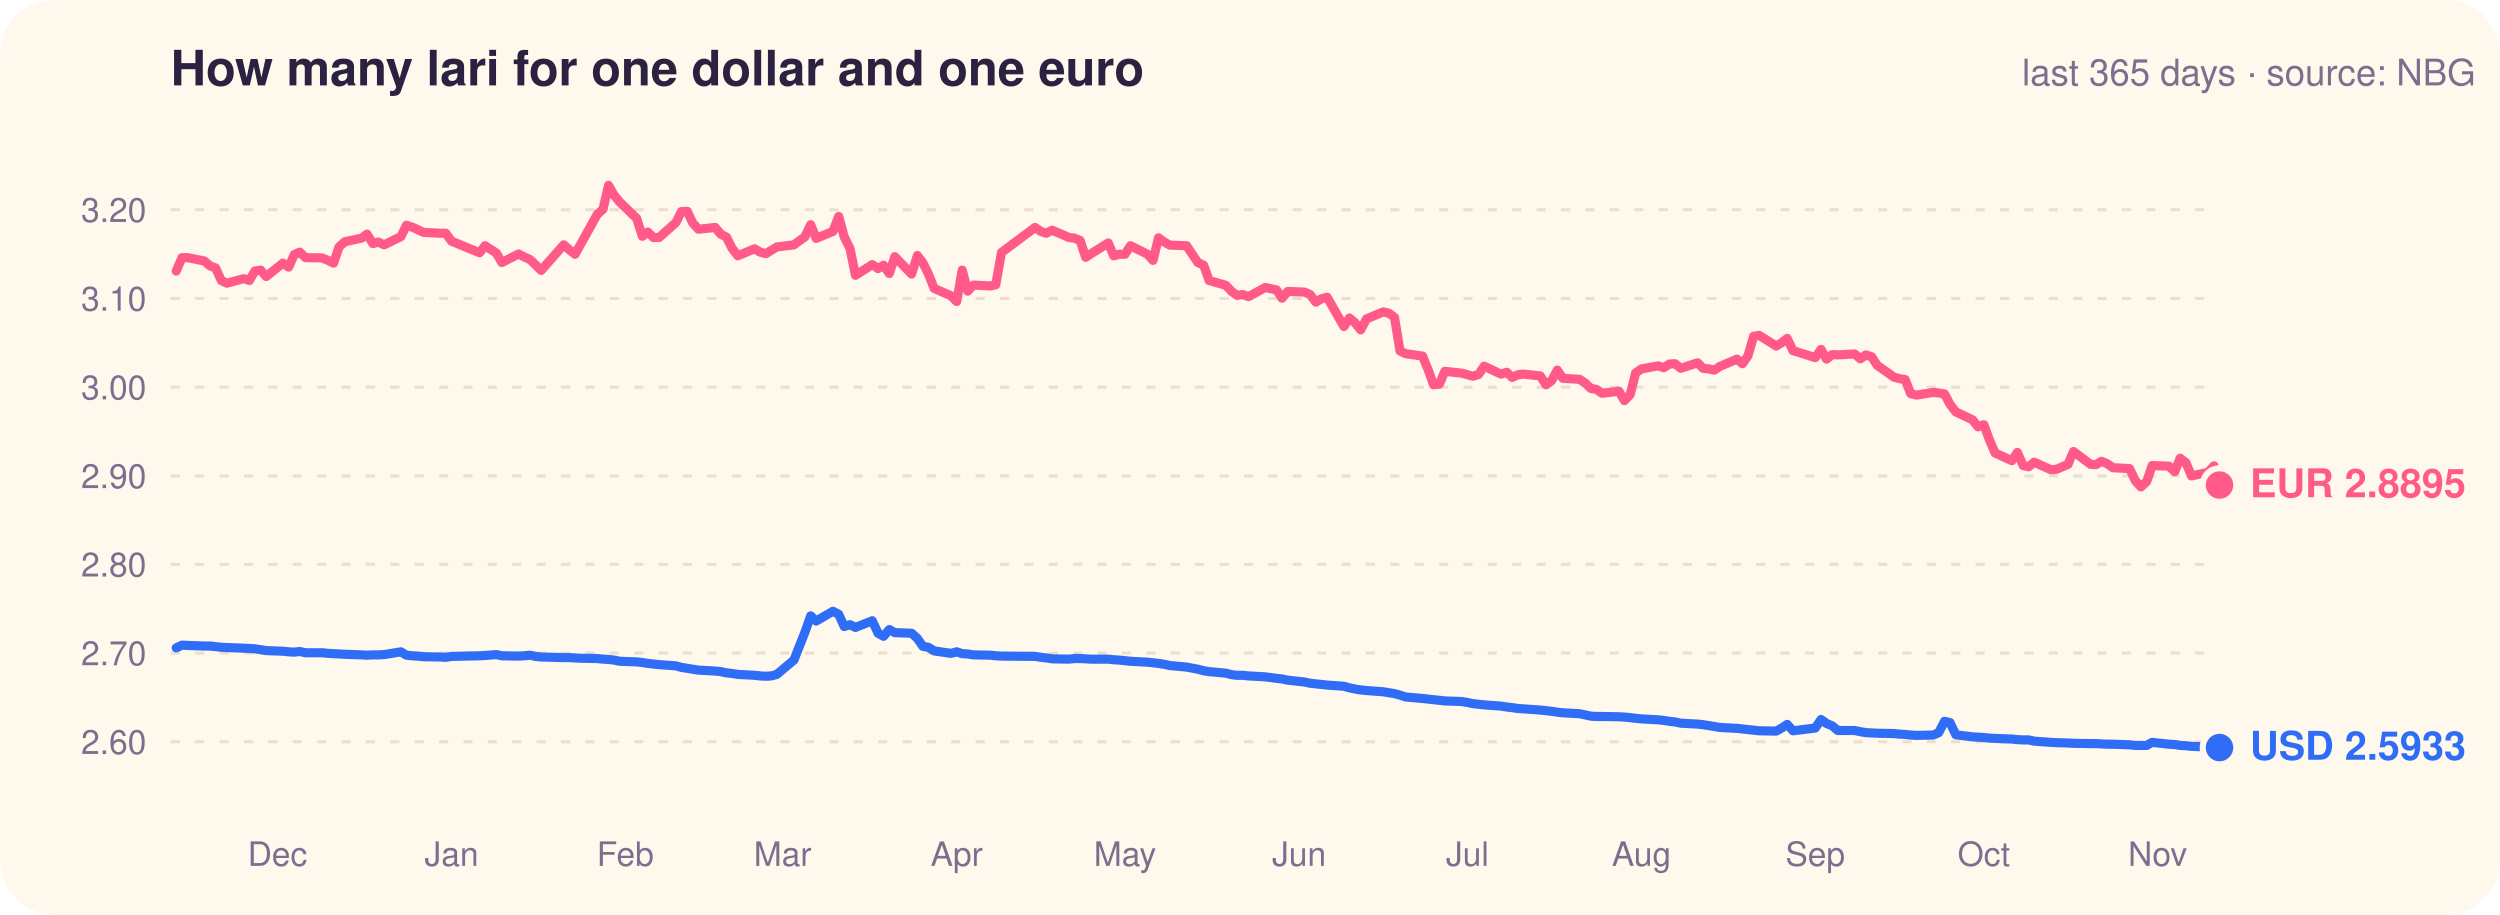
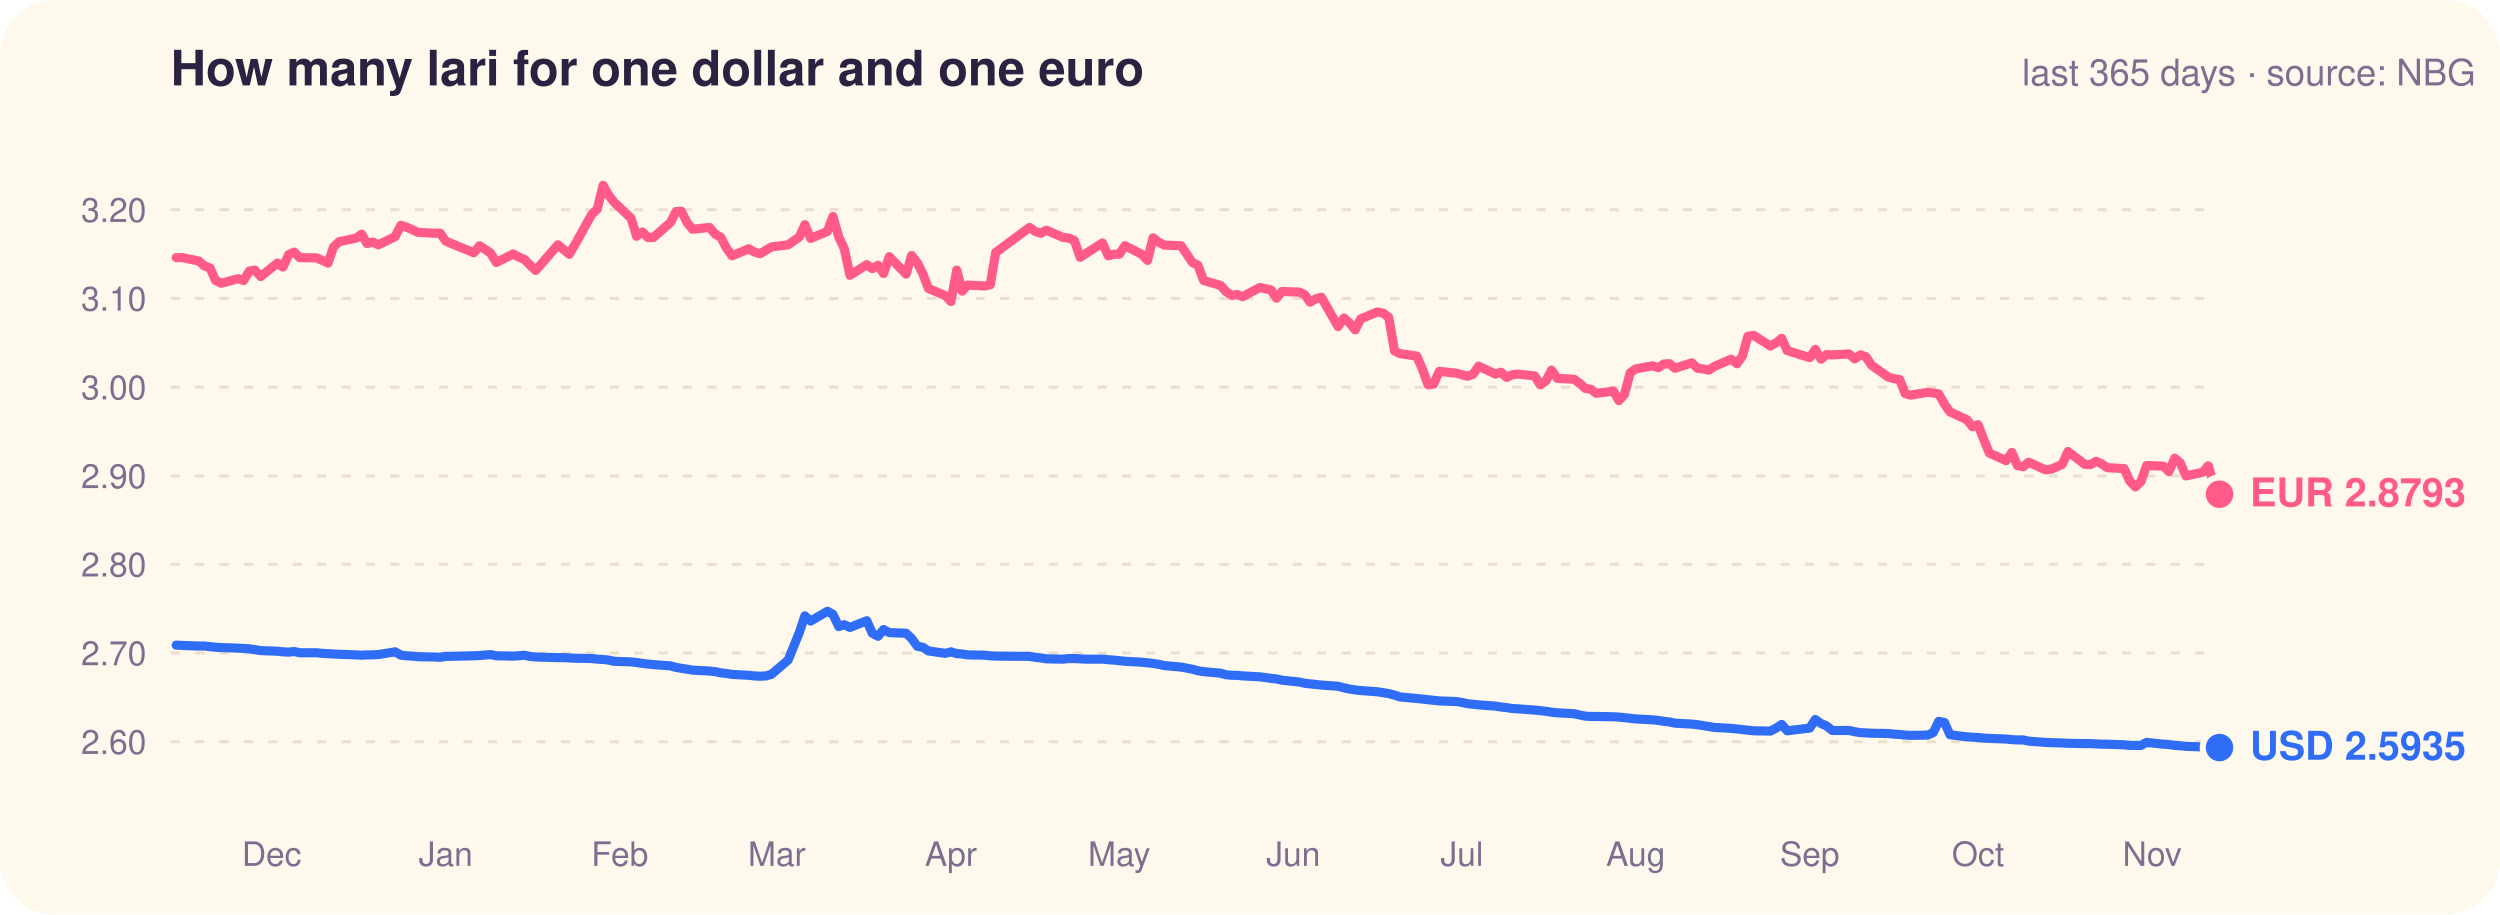
<svg xmlns="http://www.w3.org/2000/svg" viewBox="0 0 820 300" font-family="Segoe UI, Helvetica, Arial, sans-serif">
  <rect width="820" height="300" rx="18" fill="#fff8ec" />
  <text x="56" y="28" font-size="16" font-weight="700" fill="#2b2140">How many lari for one dollar and one euro</text>
  <text x="812" y="28" font-size="12" fill="#7a6f8f" text-anchor="end">last 365 days · source: NBG</text>
  <line x1="56" x2="728" y1="243.3" y2="243.3" stroke="#eadfcc" stroke-dasharray="3 5" />
  <text x="48" y="247.3" font-size="11" fill="#7a6f8f" text-anchor="end">2.60</text>
  <line x1="56" x2="728" y1="214.2" y2="214.2" stroke="#eadfcc" stroke-dasharray="3 5" />
  <text x="48" y="218.2" font-size="11" fill="#7a6f8f" text-anchor="end">2.70</text>
  <line x1="56" x2="728" y1="185.1" y2="185.1" stroke="#eadfcc" stroke-dasharray="3 5" />
  <text x="48" y="189.1" font-size="11" fill="#7a6f8f" text-anchor="end">2.80</text>
  <line x1="56" x2="728" y1="156.1" y2="156.1" stroke="#eadfcc" stroke-dasharray="3 5" />
  <text x="48" y="160.1" font-size="11" fill="#7a6f8f" text-anchor="end">2.90</text>
  <line x1="56" x2="728" y1="127.0" y2="127.0" stroke="#eadfcc" stroke-dasharray="3 5" />
  <text x="48" y="131.0" font-size="11" fill="#7a6f8f" text-anchor="end">3.00</text>
  <line x1="56" x2="728" y1="97.9" y2="97.9" stroke="#eadfcc" stroke-dasharray="3 5" />
  <text x="48" y="101.9" font-size="11" fill="#7a6f8f" text-anchor="end">3.10</text>
  <line x1="56" x2="728" y1="68.8" y2="68.8" stroke="#eadfcc" stroke-dasharray="3 5" />
  <text x="48" y="72.8" font-size="11" fill="#7a6f8f" text-anchor="end">3.20</text>
-   <text x="91.0" y="284" font-size="11" fill="#7a6f8f" text-anchor="middle">Dec</text>
-   <text x="148.1" y="284" font-size="11" fill="#7a6f8f" text-anchor="middle">Jan</text>
-   <text x="205.1" y="284" font-size="11" fill="#7a6f8f" text-anchor="middle">Feb</text>
-   <text x="256.7" y="284" font-size="11" fill="#7a6f8f" text-anchor="middle">Mar</text>
-   <text x="313.8" y="284" font-size="11" fill="#7a6f8f" text-anchor="middle">Apr</text>
-   <text x="369.0" y="284" font-size="11" fill="#7a6f8f" text-anchor="middle">May</text>
-   <text x="426.1" y="284" font-size="11" fill="#7a6f8f" text-anchor="middle">Jun</text>
-   <text x="481.3" y="284" font-size="11" fill="#7a6f8f" text-anchor="middle">Jul</text>
-   <text x="538.4" y="284" font-size="11" fill="#7a6f8f" text-anchor="middle">Aug</text>
-   <text x="595.4" y="284" font-size="11" fill="#7a6f8f" text-anchor="middle">Sep</text>
-   <text x="650.7" y="284" font-size="11" fill="#7a6f8f" text-anchor="middle">Oct</text>
-   <text x="707.7" y="284" font-size="11" fill="#7a6f8f" text-anchor="middle">Nov</text>
-   <path d="M57.8,212.5 L59.7,211.6 L61.5,211.7 L67.0,211.9 L68.9,211.9 L70.7,212.1 L72.6,212.3 L74.4,212.4 L79.9,212.6 L81.8,212.7 L83.6,212.8 L85.5,213.1 L87.3,213.4 L92.8,213.6 L94.7,213.8 L96.5,213.9 L98.3,213.7 L100.2,214.1 L105.7,214.1 L107.6,214.3 L109.4,214.4 L111.2,214.5 L113.1,214.6 L118.6,214.8 L120.4,214.9 L122.3,214.8 L124.1,214.8 L126.0,214.7 L131.5,213.8 L133.3,214.9 L135.2,215.1 L137.0,215.2 L138.8,215.4 L144.4,215.5 L146.2,215.6 L148.1,215.3 L157.3,215.1 L159.1,215.0 L162.8,214.7 L164.6,215.1 L170.1,215.2 L172.0,215.1 L173.8,214.9 L175.7,215.3 L177.5,215.5 L184.9,215.7 L186.7,215.7 L188.6,215.8 L190.4,215.9 L195.9,216.0 L197.8,216.2 L199.6,216.3 L201.4,216.5 L203.3,216.9 L208.8,217.1 L210.7,217.3 L212.5,217.6 L214.3,217.8 L216.2,218.0 L221.7,218.4 L223.5,218.9 L225.4,219.2 L227.2,219.5 L229.1,219.8 L234.6,220.1 L236.4,220.3 L238.3,220.7 L240.1,220.9 L242.0,221.2 L247.5,221.5 L249.3,221.7 L251.2,221.8 L253.0,221.7 L254.8,221.2 L260.4,216.5 L264.0,207.4 L265.9,202.0 L267.7,203.7 L273.2,200.5 L275.1,201.5 L276.9,205.5 L278.8,204.9 L280.6,205.8 L286.1,203.6 L288.0,207.7 L289.8,208.7 L291.7,206.5 L293.5,207.5 L299.0,207.7 L300.9,209.4 L302.7,212.0 L304.5,212.3 L306.4,213.5 L311.9,214.3 L313.8,213.8 L315.6,214.4 L317.4,214.5 L319.3,214.8 L324.8,214.9 L326.6,215.1 L328.5,215.2 L339.5,215.3 L341.4,215.6 L343.2,215.8 L345.1,216.1 L350.6,216.2 L352.4,216.0 L354.3,216.0 L356.1,216.1 L357.9,216.2 L363.5,216.2 L365.3,216.4 L367.1,216.5 L369.0,216.7 L370.8,216.9 L376.4,217.2 L378.2,217.4 L380.0,217.6 L381.9,217.9 L383.7,218.3 L389.2,218.8 L392.9,219.5 L394.8,220.0 L396.6,220.3 L402.1,220.8 L404.0,221.3 L405.8,221.5 L407.6,221.5 L409.5,221.7 L415.0,222.0 L418.7,222.5 L420.5,222.7 L422.4,223.1 L427.9,223.7 L429.7,224.1 L431.6,224.3 L433.4,224.5 L435.3,224.7 L440.8,225.1 L442.6,225.6 L444.5,226.0 L446.3,226.3 L448.2,226.5 L453.7,226.9 L455.5,227.2 L457.4,227.5 L459.2,228.0 L461.0,228.6 L466.6,229.1 L468.4,229.3 L470.2,229.5 L472.1,229.7 L473.9,229.9 L479.5,230.1 L481.3,230.4 L483.1,230.8 L485.0,231.0 L486.8,231.2 L492.3,231.6 L494.2,231.9 L496.0,232.1 L497.9,232.4 L499.7,232.5 L505.2,232.9 L507.1,233.1 L508.9,233.3 L510.8,233.6 L512.6,233.8 L518.1,234.1 L520.0,234.5 L521.8,234.9 L523.6,235.0 L525.5,235.0 L531.0,235.1 L532.8,235.2 L534.7,235.4 L536.5,235.6 L538.4,235.8 L543.9,236.1 L545.7,236.3 L547.6,236.6 L549.4,236.8 L551.3,237.2 L556.8,237.5 L558.6,237.7 L560.5,238.0 L562.3,238.3 L564.1,238.6 L569.7,238.9 L571.5,239.1 L573.3,239.3 L575.2,239.5 L577.0,239.7 L582.6,239.8 L584.4,238.8 L586.2,237.6 L588.1,239.7 L595.4,238.8 L597.3,236.0 L599.1,237.3 L601.0,238.1 L602.8,239.6 L608.3,239.6 L610.2,240.0 L612.0,240.3 L613.9,240.4 L615.7,240.5 L621.2,240.6 L623.1,240.8 L624.9,240.9 L626.7,241.1 L628.6,241.2 L634.1,241.1 L635.9,240.3 L637.8,236.6 L639.6,237.0 L641.5,241.0 L647.0,241.7 L648.8,241.8 L650.7,241.9 L652.5,242.1 L654.4,242.2 L659.9,242.4 L661.7,242.6 L663.6,242.7 L665.4,242.7 L667.2,243.1 L672.8,243.5 L674.6,243.6 L678.3,243.7 L680.1,243.8 L685.7,243.9 L687.5,243.9 L689.3,244.0 L691.2,244.1 L693.0,244.1 L698.5,244.3 L700.4,244.5 L702.2,244.5 L704.1,244.5 L705.9,243.5 L711.4,244.1 L713.3,244.2 L715.1,244.5 L717.0,244.6 L718.8,244.8 L724.3,245.0 L726.2,245.2 L728.0,245.2" fill="none" stroke="#2f6df6" stroke-width="3" stroke-linejoin="round" stroke-linecap="round" />
+   <text x="89.1" y="284" font-size="11" fill="#7a6f8f" text-anchor="middle">Dec</text>
+   <text x="146.2" y="284" font-size="11" fill="#7a6f8f" text-anchor="middle">Jan</text>
+   <text x="203.3" y="284" font-size="11" fill="#7a6f8f" text-anchor="middle">Feb</text>
+   <text x="254.8" y="284" font-size="11" fill="#7a6f8f" text-anchor="middle">Mar</text>
+   <text x="311.9" y="284" font-size="11" fill="#7a6f8f" text-anchor="middle">Apr</text>
+   <text x="367.1" y="284" font-size="11" fill="#7a6f8f" text-anchor="middle">May</text>
+   <text x="424.2" y="284" font-size="11" fill="#7a6f8f" text-anchor="middle">Jun</text>
+   <text x="479.5" y="284" font-size="11" fill="#7a6f8f" text-anchor="middle">Jul</text>
+   <text x="536.5" y="284" font-size="11" fill="#7a6f8f" text-anchor="middle">Aug</text>
+   <text x="593.6" y="284" font-size="11" fill="#7a6f8f" text-anchor="middle">Sep</text>
+   <text x="648.8" y="284" font-size="11" fill="#7a6f8f" text-anchor="middle">Oct</text>
+   <text x="705.9" y="284" font-size="11" fill="#7a6f8f" text-anchor="middle">Nov</text>
+   <path d="M57.8,211.6 L59.7,211.7 L65.2,211.9 L67.0,211.9 L68.9,212.1 L70.7,212.3 L72.6,212.4 L78.1,212.6 L79.9,212.7 L81.8,212.8 L83.6,213.1 L85.5,213.4 L91.0,213.6 L92.8,213.8 L94.7,213.9 L96.5,213.7 L98.3,214.1 L103.9,214.1 L105.7,214.3 L107.6,214.4 L109.4,214.5 L111.2,214.6 L116.8,214.8 L118.6,214.9 L120.4,214.8 L122.3,214.8 L124.1,214.7 L129.6,213.8 L131.5,214.9 L133.3,215.1 L135.2,215.2 L137.0,215.4 L142.5,215.5 L144.4,215.6 L146.2,215.3 L155.4,215.1 L157.3,215.0 L160.9,214.7 L162.8,215.1 L168.3,215.2 L170.1,215.1 L172.0,214.9 L173.8,215.3 L175.7,215.5 L183.0,215.7 L184.9,215.7 L186.7,215.8 L188.6,215.9 L194.1,216.0 L195.9,216.2 L197.8,216.3 L199.6,216.5 L201.4,216.9 L207.0,217.1 L208.8,217.3 L210.7,217.6 L212.5,217.8 L214.3,218.0 L219.9,218.4 L221.7,218.9 L223.5,219.2 L225.4,219.5 L227.2,219.8 L232.7,220.1 L234.6,220.3 L236.4,220.7 L238.3,220.9 L240.1,221.2 L245.6,221.5 L247.5,221.7 L249.3,221.8 L251.2,221.7 L253.0,221.2 L258.5,216.5 L262.2,207.4 L264.0,202.0 L265.9,203.7 L271.4,200.5 L273.2,201.5 L275.1,205.5 L276.9,204.9 L278.8,205.8 L284.3,203.6 L286.1,207.7 L288.0,208.7 L289.8,206.5 L291.7,207.5 L297.2,207.7 L299.0,209.4 L300.9,212.0 L302.7,212.3 L304.5,213.5 L310.1,214.3 L311.9,213.8 L313.8,214.4 L315.6,214.5 L317.4,214.8 L323.0,214.9 L324.8,215.1 L326.6,215.2 L337.7,215.3 L339.5,215.6 L341.4,215.8 L343.2,216.1 L348.7,216.2 L350.6,216.0 L352.4,216.0 L354.3,216.1 L356.1,216.2 L361.6,216.2 L363.5,216.4 L365.3,216.5 L367.1,216.7 L369.0,216.9 L374.5,217.2 L376.4,217.4 L378.2,217.6 L380.0,217.9 L381.9,218.3 L387.4,218.8 L391.1,219.5 L392.9,220.0 L394.8,220.3 L400.3,220.8 L402.1,221.3 L404.0,221.5 L405.8,221.5 L407.6,221.7 L413.2,222.0 L416.9,222.5 L418.7,222.7 L420.5,223.1 L426.1,223.7 L427.9,224.1 L429.7,224.3 L431.6,224.5 L433.4,224.7 L438.9,225.1 L440.8,225.6 L442.6,226.0 L444.5,226.3 L446.3,226.5 L451.8,226.9 L453.7,227.2 L455.5,227.5 L457.4,228.0 L459.2,228.6 L464.7,229.1 L466.6,229.3 L468.4,229.5 L470.2,229.7 L472.1,229.9 L477.6,230.1 L479.5,230.4 L481.3,230.8 L483.1,231.0 L485.0,231.2 L490.5,231.6 L492.3,231.9 L494.2,232.1 L496.0,232.4 L497.9,232.5 L503.4,232.9 L505.2,233.1 L507.1,233.3 L508.9,233.6 L510.8,233.8 L516.3,234.1 L518.1,234.5 L520.0,234.9 L521.8,235.0 L523.6,235.0 L529.2,235.1 L531.0,235.2 L532.8,235.4 L534.7,235.6 L536.5,235.8 L542.0,236.1 L543.9,236.3 L545.7,236.6 L547.6,236.8 L549.4,237.2 L554.9,237.5 L556.8,237.7 L558.6,238.0 L560.5,238.3 L562.3,238.6 L567.8,238.9 L569.7,239.1 L571.5,239.3 L573.3,239.5 L575.2,239.7 L580.7,239.8 L582.6,238.8 L584.4,237.6 L586.2,239.7 L593.6,238.8 L595.4,236.0 L597.3,237.3 L599.1,238.1 L601.0,239.6 L606.5,239.6 L608.3,240.0 L610.2,240.3 L612.0,240.4 L613.9,240.5 L619.4,240.6 L621.2,240.8 L623.1,240.9 L624.9,241.1 L626.7,241.2 L632.3,241.1 L634.1,240.3 L635.9,236.6 L637.8,237.0 L639.6,241.0 L645.2,241.7 L647.0,241.8 L648.8,241.9 L650.7,242.1 L652.5,242.2 L658.0,242.4 L659.9,242.6 L661.7,242.7 L663.6,242.7 L665.4,243.1 L670.9,243.5 L672.8,243.6 L676.4,243.7 L678.3,243.8 L683.8,243.9 L685.7,243.9 L687.5,244.0 L689.3,244.1 L691.2,244.1 L696.7,244.3 L698.5,244.5 L700.4,244.5 L702.2,244.5 L704.1,243.5 L709.6,244.1 L711.4,244.2 L713.3,244.5 L715.1,244.6 L717.0,244.8 L722.5,245.0 L724.3,245.2 L726.2,245.2 L728.0,245.2" fill="none" stroke="#2f6df6" stroke-width="3" stroke-linejoin="round" stroke-linecap="round" />
  <circle cx="728.0" cy="245.2" r="5.5" fill="#2f6df6" stroke="#fff8ec" stroke-width="2" />
-   <text x="738.0" y="249.2" font-size="13" font-weight="700" fill="#2f6df6">USD 2.5933</text>
-   <path d="M57.8,88.9 L59.7,84.5 L61.5,84.5 L67.0,85.6 L68.9,87.2 L70.7,87.9 L72.6,92.0 L74.4,92.9 L79.9,91.4 L81.8,92.0 L83.6,88.9 L85.5,88.6 L87.3,90.7 L92.8,86.3 L94.7,87.6 L96.5,83.5 L98.3,82.7 L100.2,84.5 L105.7,84.6 L107.6,85.4 L109.4,86.3 L111.2,81.0 L113.1,79.3 L118.6,78.1 L120.4,76.8 L122.3,79.9 L124.1,79.4 L126.0,80.3 L131.5,77.6 L133.3,73.9 L135.2,74.5 L137.0,75.3 L138.8,76.2 L144.4,76.5 L146.2,76.5 L148.1,79.1 L157.3,82.9 L159.1,80.6 L162.8,83.0 L164.6,86.1 L170.1,83.3 L172.0,84.3 L173.8,85.1 L175.7,86.9 L177.5,88.7 L184.9,80.3 L186.7,81.9 L188.6,83.4 L190.4,80.2 L195.9,70.3 L197.8,68.6 L199.6,60.8 L201.4,64.0 L203.3,66.3 L208.8,71.6 L210.7,77.5 L212.5,76.1 L214.3,77.9 L216.2,77.9 L221.7,73.0 L223.5,69.4 L225.4,69.3 L227.2,73.1 L229.1,75.2 L234.6,74.6 L236.4,76.8 L238.3,77.8 L240.1,81.4 L242.0,83.9 L247.5,81.6 L249.3,82.7 L251.2,83.2 L253.0,82.1 L254.8,81.0 L260.4,80.3 L264.0,77.7 L265.9,73.7 L267.7,78.2 L273.2,75.9 L275.1,71.0 L276.9,77.7 L278.8,81.5 L280.6,90.3 L286.1,86.8 L288.0,88.1 L289.8,87.0 L291.7,89.7 L293.5,84.2 L299.0,89.9 L300.9,83.8 L302.7,86.2 L304.5,89.8 L306.4,94.6 L311.9,97.0 L313.8,98.9 L315.6,88.6 L317.4,95.5 L319.3,93.5 L324.8,93.8 L326.6,93.4 L328.5,82.8 L339.5,74.6 L341.4,75.9 L343.2,76.5 L345.1,75.5 L350.6,77.9 L352.4,78.1 L354.3,78.9 L356.1,84.4 L357.9,83.2 L363.5,79.7 L365.3,83.9 L367.1,83.4 L369.0,83.4 L370.8,80.6 L376.4,83.4 L378.2,85.4 L380.0,78.0 L381.9,79.4 L383.7,80.4 L389.2,80.6 L392.9,86.1 L394.8,87.0 L396.6,92.0 L402.1,93.6 L404.0,95.6 L405.8,96.9 L407.6,96.6 L409.5,97.3 L415.0,94.3 L418.7,95.1 L420.5,97.8 L422.4,95.6 L427.9,95.8 L429.7,96.6 L431.6,99.1 L433.4,98.0 L435.3,97.5 L440.8,107.1 L442.6,104.3 L444.5,105.9 L446.3,108.2 L448.2,104.6 L453.7,102.3 L455.5,102.7 L457.4,104.1 L459.2,115.1 L461.0,116.0 L466.6,116.8 L468.4,121.2 L470.2,126.2 L472.1,126.0 L473.9,121.8 L479.5,122.4 L481.3,122.9 L483.1,123.4 L485.0,122.8 L486.8,120.1 L492.3,122.7 L494.2,122.1 L496.0,123.8 L497.9,122.9 L499.7,122.7 L505.2,123.3 L507.1,126.2 L508.9,124.9 L510.8,121.4 L512.6,124.1 L518.1,124.4 L520.0,125.7 L521.8,127.4 L523.6,127.7 L525.5,129.0 L531.0,128.3 L532.8,131.4 L534.7,129.4 L536.5,122.3 L538.4,121.0 L543.9,120.0 L545.7,120.6 L547.6,119.4 L549.4,119.3 L551.3,120.8 L556.8,119.0 L558.6,120.8 L560.5,121.0 L562.3,121.4 L564.1,120.2 L569.7,117.8 L571.5,119.3 L573.3,116.8 L575.2,110.3 L577.0,110.0 L582.6,113.5 L584.4,112.4 L586.2,111.0 L588.1,115.0 L595.4,117.3 L597.3,114.6 L599.1,117.8 L601.0,116.3 L602.8,116.4 L608.3,116.1 L610.2,117.7 L612.0,116.4 L613.9,117.0 L615.7,119.8 L621.2,123.7 L623.1,124.2 L624.9,124.5 L626.7,129.1 L628.6,129.6 L634.1,128.7 L635.9,128.9 L637.8,129.2 L639.6,132.6 L641.5,135.1 L647.0,137.7 L648.8,140.0 L650.7,139.3 L652.5,144.2 L654.4,148.6 L659.9,151.1 L661.7,148.4 L663.6,152.7 L665.4,153.1 L667.2,151.6 L672.8,154.1 L674.6,153.9 L678.3,152.3 L680.1,148.1 L685.7,152.3 L687.5,152.4 L689.3,151.3 L691.2,152.1 L693.0,153.4 L698.5,153.7 L700.4,157.7 L702.2,159.7 L704.1,158.0 L705.9,152.7 L711.4,152.9 L713.3,154.7 L715.1,150.3 L717.0,151.8 L718.8,156.1 L724.3,154.9 L726.2,152.8 L728.0,159.1" fill="none" stroke="#ff5a8a" stroke-width="3" stroke-linejoin="round" stroke-linecap="round" />
-   <circle cx="728.0" cy="159.1" r="5.5" fill="#ff5a8a" stroke="#fff8ec" stroke-width="2" />
-   <text x="738.0" y="163.1" font-size="13" font-weight="700" fill="#ff5a8a">EUR 2.8895</text>
+   <text x="738.0" y="249.2" font-size="13" font-weight="700" fill="#2f6df6">USD 2.5935</text>
+   <path d="M57.8,84.5 L59.7,84.5 L65.2,85.6 L67.0,87.2 L68.9,87.9 L70.7,92.0 L72.6,92.9 L78.1,91.4 L79.9,92.0 L81.8,88.9 L83.6,88.6 L85.5,90.7 L91.0,86.3 L92.8,87.6 L94.7,83.5 L96.5,82.7 L98.3,84.5 L103.9,84.6 L105.7,85.4 L107.6,86.3 L109.4,81.0 L111.2,79.3 L116.8,78.1 L118.6,76.8 L120.4,79.9 L122.3,79.4 L124.1,80.3 L129.6,77.6 L131.5,73.9 L133.3,74.5 L135.2,75.3 L137.0,76.2 L142.5,76.5 L144.4,76.5 L146.2,79.1 L155.4,82.9 L157.3,80.6 L160.9,83.0 L162.8,86.1 L168.3,83.3 L170.1,84.3 L172.0,85.1 L173.8,86.9 L175.7,88.7 L183.0,80.3 L184.9,81.9 L186.7,83.4 L188.6,80.2 L194.1,70.3 L195.9,68.6 L197.8,60.8 L199.6,64.0 L201.4,66.3 L207.0,71.6 L208.8,77.5 L210.7,76.1 L212.5,77.9 L214.3,77.9 L219.9,73.0 L221.7,69.4 L223.5,69.3 L225.4,73.1 L227.2,75.2 L232.7,74.6 L234.6,76.8 L236.4,77.8 L238.3,81.4 L240.1,83.9 L245.6,81.6 L247.5,82.7 L249.3,83.2 L251.2,82.1 L253.0,81.0 L258.5,80.3 L262.2,77.7 L264.0,73.7 L265.9,78.2 L271.4,75.9 L273.2,71.0 L275.1,77.7 L276.9,81.5 L278.8,90.3 L284.3,86.8 L286.1,88.1 L288.0,87.0 L289.8,89.7 L291.7,84.2 L297.2,89.9 L299.0,83.8 L300.9,86.2 L302.7,89.8 L304.5,94.6 L310.1,97.0 L311.9,98.9 L313.8,88.6 L315.6,95.5 L317.4,93.5 L323.0,93.8 L324.8,93.4 L326.6,82.8 L337.7,74.6 L339.5,75.9 L341.4,76.5 L343.2,75.5 L348.7,77.9 L350.6,78.1 L352.4,78.9 L354.3,84.4 L356.1,83.2 L361.6,79.7 L363.5,83.9 L365.3,83.4 L367.1,83.4 L369.0,80.6 L374.5,83.4 L376.4,85.4 L378.2,78.0 L380.0,79.4 L381.9,80.4 L387.4,80.6 L391.1,86.1 L392.9,87.0 L394.8,92.0 L400.3,93.6 L402.1,95.6 L404.0,96.9 L405.8,96.6 L407.6,97.3 L413.2,94.3 L416.9,95.1 L418.7,97.8 L420.5,95.6 L426.1,95.8 L427.9,96.6 L429.7,99.1 L431.6,98.0 L433.4,97.5 L438.9,107.1 L440.8,104.3 L442.6,105.9 L444.5,108.2 L446.3,104.6 L451.8,102.3 L453.7,102.7 L455.5,104.1 L457.4,115.1 L459.2,116.0 L464.7,116.8 L466.6,121.2 L468.4,126.2 L470.2,126.0 L472.1,121.8 L477.6,122.4 L479.5,122.9 L481.3,123.4 L483.1,122.8 L485.0,120.1 L490.5,122.7 L492.3,122.1 L494.2,123.8 L496.0,122.9 L497.9,122.7 L503.4,123.3 L505.2,126.2 L507.1,124.9 L508.9,121.4 L510.8,124.1 L516.3,124.4 L518.1,125.7 L520.0,127.4 L521.8,127.7 L523.6,129.0 L529.2,128.3 L531.0,131.4 L532.8,129.4 L534.7,122.3 L536.5,121.0 L542.0,120.0 L543.9,120.6 L545.7,119.4 L547.6,119.3 L549.4,120.8 L554.9,119.0 L556.8,120.8 L558.6,121.0 L560.5,121.4 L562.3,120.2 L567.8,117.8 L569.7,119.3 L571.5,116.8 L573.3,110.3 L575.2,110.0 L580.7,113.5 L582.6,112.4 L584.4,111.0 L586.2,115.0 L593.6,117.3 L595.4,114.6 L597.3,117.8 L599.1,116.3 L601.0,116.4 L606.5,116.1 L608.3,117.7 L610.2,116.4 L612.0,117.0 L613.9,119.8 L619.4,123.7 L621.2,124.2 L623.1,124.5 L624.9,129.1 L626.7,129.6 L632.3,128.7 L634.1,128.9 L635.9,129.2 L637.8,132.6 L639.6,135.1 L645.2,137.7 L647.0,140.0 L648.8,139.3 L650.7,144.2 L652.5,148.6 L658.0,151.1 L659.9,148.4 L661.7,152.7 L663.6,153.1 L665.4,151.6 L670.9,154.1 L672.8,153.9 L676.4,152.3 L678.3,148.1 L683.8,152.3 L685.7,152.4 L687.5,151.3 L689.3,152.1 L691.2,153.4 L696.7,153.7 L698.5,157.7 L700.4,159.7 L702.2,158.0 L704.1,152.7 L709.6,152.9 L711.4,154.7 L713.3,150.3 L715.1,151.8 L717.0,156.1 L722.5,154.9 L724.3,152.8 L726.2,159.1 L728.0,162.1" fill="none" stroke="#ff5a8a" stroke-width="3" stroke-linejoin="round" stroke-linecap="round" />
+   <circle cx="728.0" cy="162.1" r="5.5" fill="#ff5a8a" stroke="#fff8ec" stroke-width="2" />
+   <text x="738.0" y="166.1" font-size="13" font-weight="700" fill="#ff5a8a">EUR 2.8793</text>
</svg>
